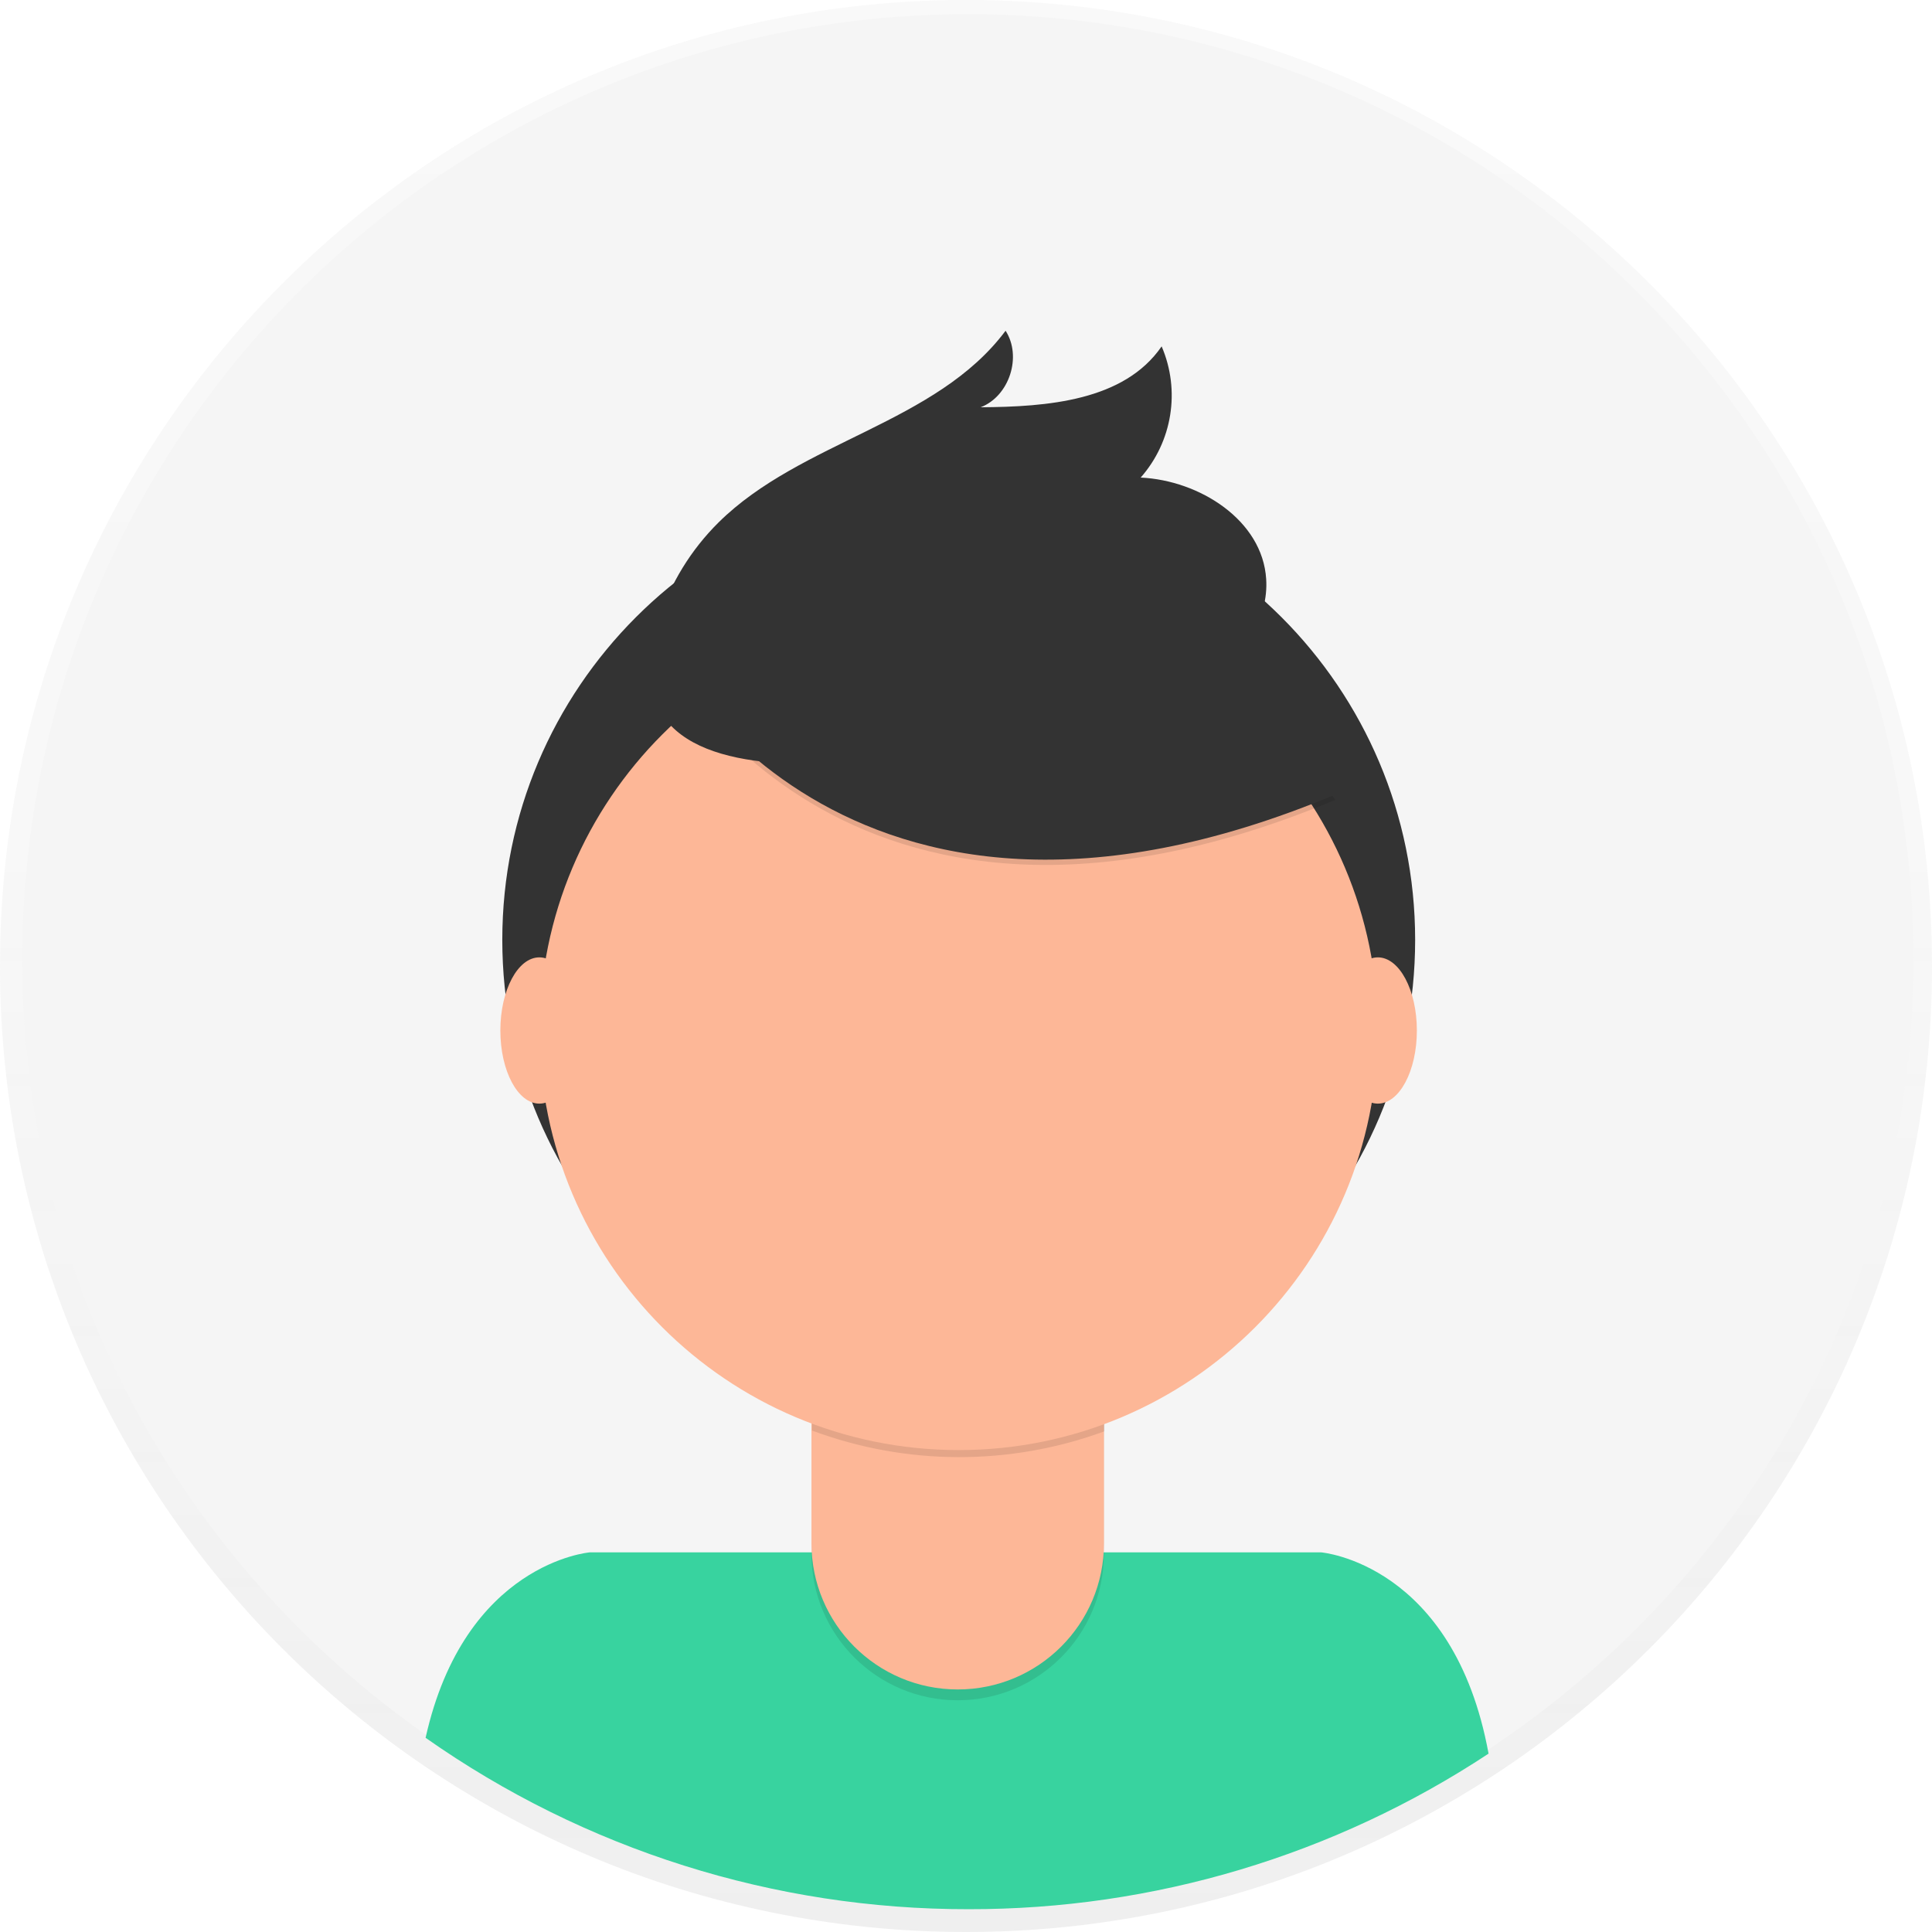
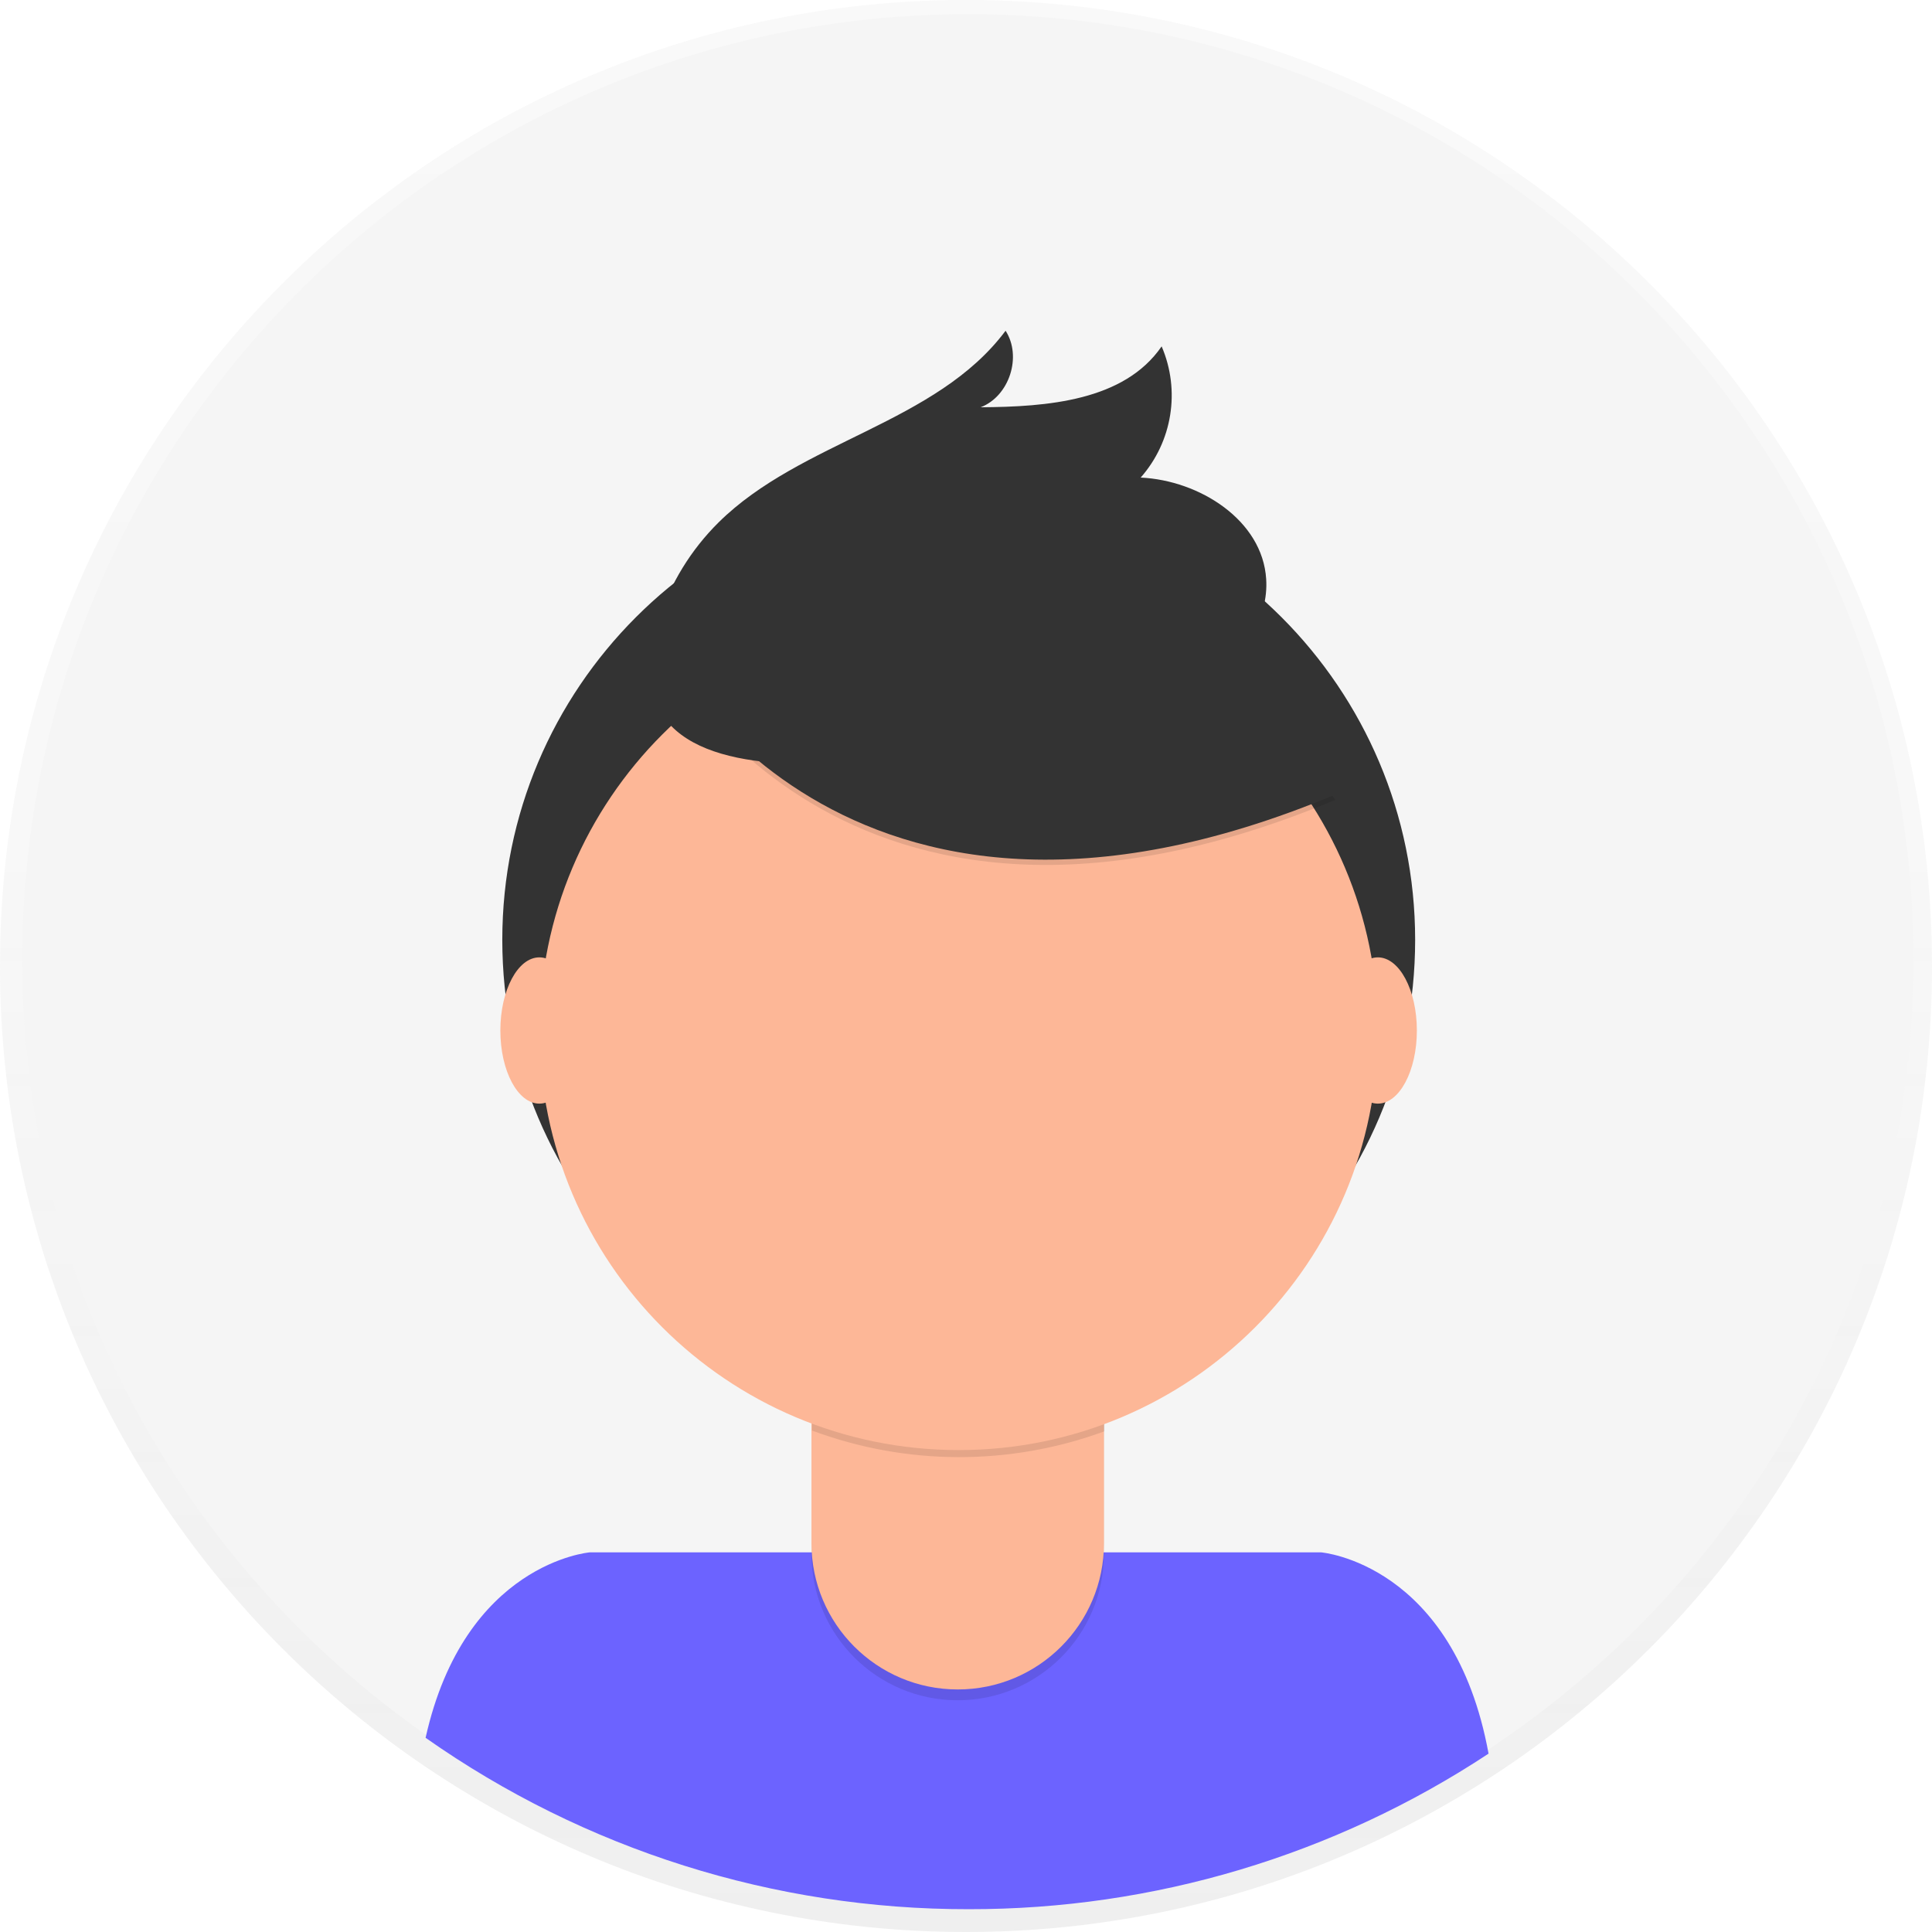
<svg xmlns="http://www.w3.org/2000/svg" id="457bf273-24a3-4fd8-a857-e9b918267d6a" data-name="Layer 1" width="698" height="698" viewBox="0 0 698 698">
  <defs>
    <linearGradient id="b247946c-c62f-4d08-994a-4c3d64e1e98f" x1="349" y1="698" x2="349" gradientUnits="userSpaceOnUse">
      <stop offset="0" stop-color="gray" stop-opacity="0.25" />
      <stop offset="0.54" stop-color="gray" stop-opacity="0.12" />
      <stop offset="1" stop-color="gray" stop-opacity="0.1" />
    </linearGradient>
  </defs>
  <g opacity="0.5">
    <circle cx="349" cy="349" r="349" fill="url(#b247946c-c62f-4d08-994a-4c3d64e1e98f)" />
  </g>
  <circle cx="349.68" cy="346.77" r="341.64" fill="#f5f5f5" />
-   <path d="M601,790.76a340,340,0,0,0,187.79-56.2c-12.59-68.8-60.5-72.72-60.5-72.72H464.09s-45.21,3.71-59.33,67A340.07,340.07,0,0,0,601,790.76Z" transform="translate(-251 -101)" fill="#38d39f" />
+   <path d="M601,790.76a340,340,0,0,0,187.79-56.2c-12.59-68.8-60.5-72.72-60.5-72.72H464.09s-45.21,3.71-59.33,67A340.07,340.07,0,0,0,601,790.76Z" transform="translate(-251 -101)" fill="#6c63ff" />
  <circle cx="346.37" cy="339.57" r="164.9" fill="#333" />
  <path d="M293.15,476.92H398.81a0,0,0,0,1,0,0v84.53A52.83,52.83,0,0,1,346,614.28h0a52.83,52.83,0,0,1-52.83-52.83V476.92a0,0,0,0,1,0,0Z" opacity="0.1" />
  <path d="M296.5,473h99a3.35,3.35,0,0,1,3.35,3.35v81.18A52.83,52.83,0,0,1,346,610.37h0a52.83,52.83,0,0,1-52.83-52.83V476.35A3.35,3.35,0,0,1,296.5,473Z" fill="#fdb797" />
  <path d="M544.34,617.82a152.07,152.07,0,0,0,105.66.29v-13H544.34Z" transform="translate(-251 -101)" opacity="0.1" />
  <circle cx="346.37" cy="372.44" r="151.45" fill="#fdb797" />
  <path d="M489.49,335.68S553.32,465.24,733.37,390l-41.92-65.73-74.31-26.67Z" transform="translate(-251 -101)" opacity="0.1" />
  <path d="M489.49,333.78s63.83,129.56,243.88,54.3l-41.92-65.73-74.31-26.67Z" transform="translate(-251 -101)" fill="#333" />
  <path d="M488.93,325a87.49,87.49,0,0,1,21.69-35.27c29.79-29.45,78.63-35.66,103.68-69.24,6,9.32,1.36,23.65-9,27.65,24-.16,51.81-2.26,65.38-22a44.89,44.89,0,0,1-7.57,47.4c21.27,1,44,15.4,45.34,36.65.92,14.16-8,27.56-19.59,35.68s-25.71,11.85-39.56,14.9C608.86,369.7,462.54,407.07,488.93,325Z" transform="translate(-251 -101)" fill="#333" />
  <ellipse cx="194.86" cy="372.3" rx="14.09" ry="26.42" fill="#fdb797" />
  <ellipse cx="497.8" cy="372.3" rx="14.09" ry="26.42" fill="#fdb797" />
</svg>
